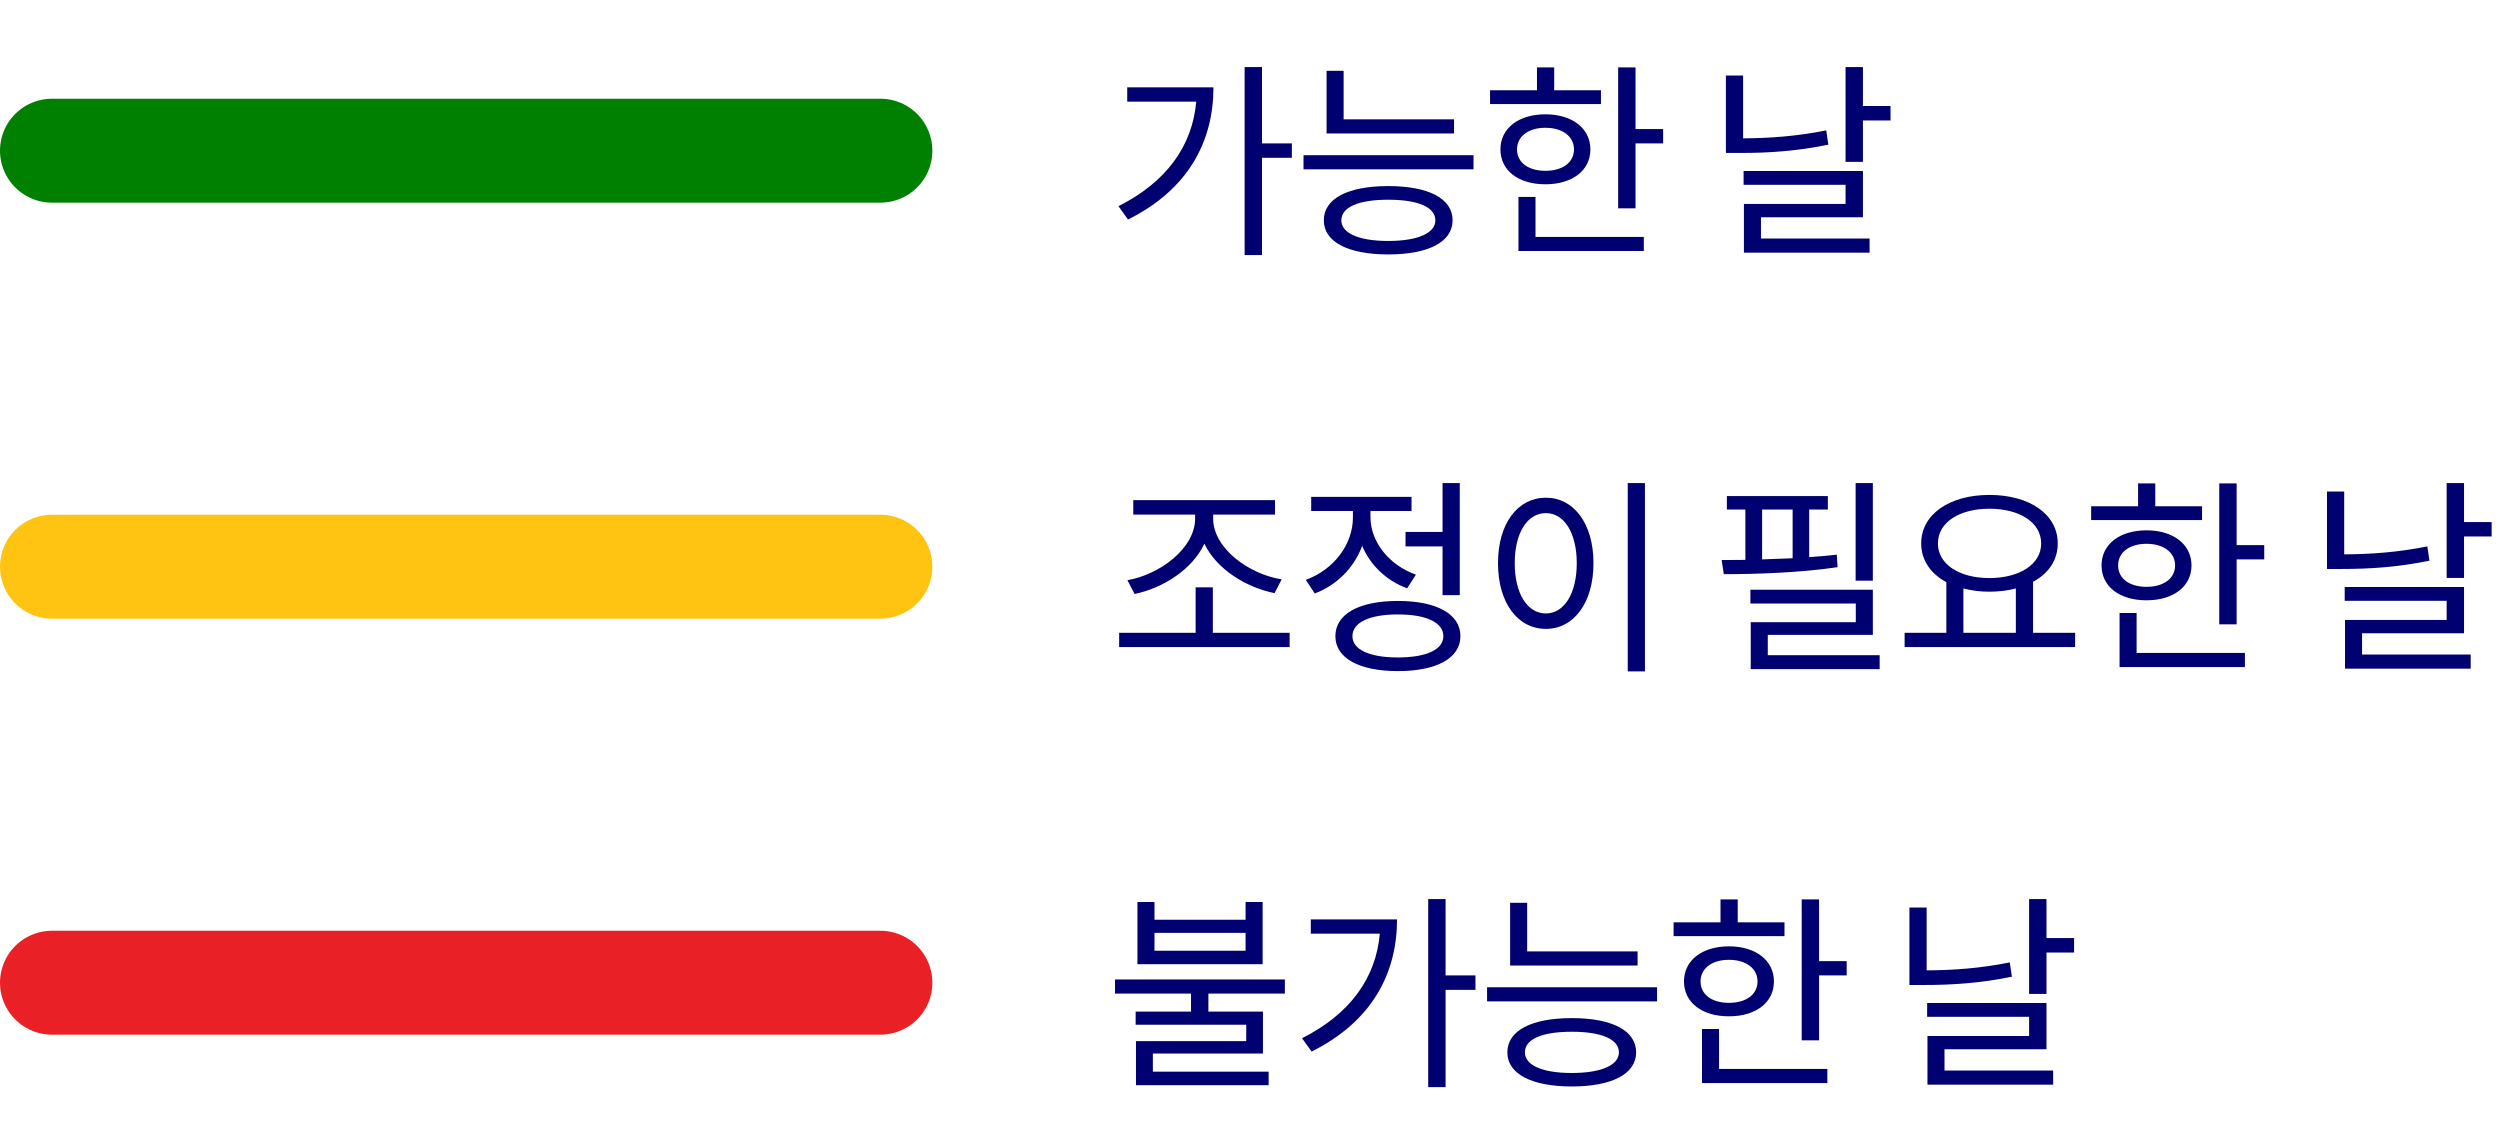
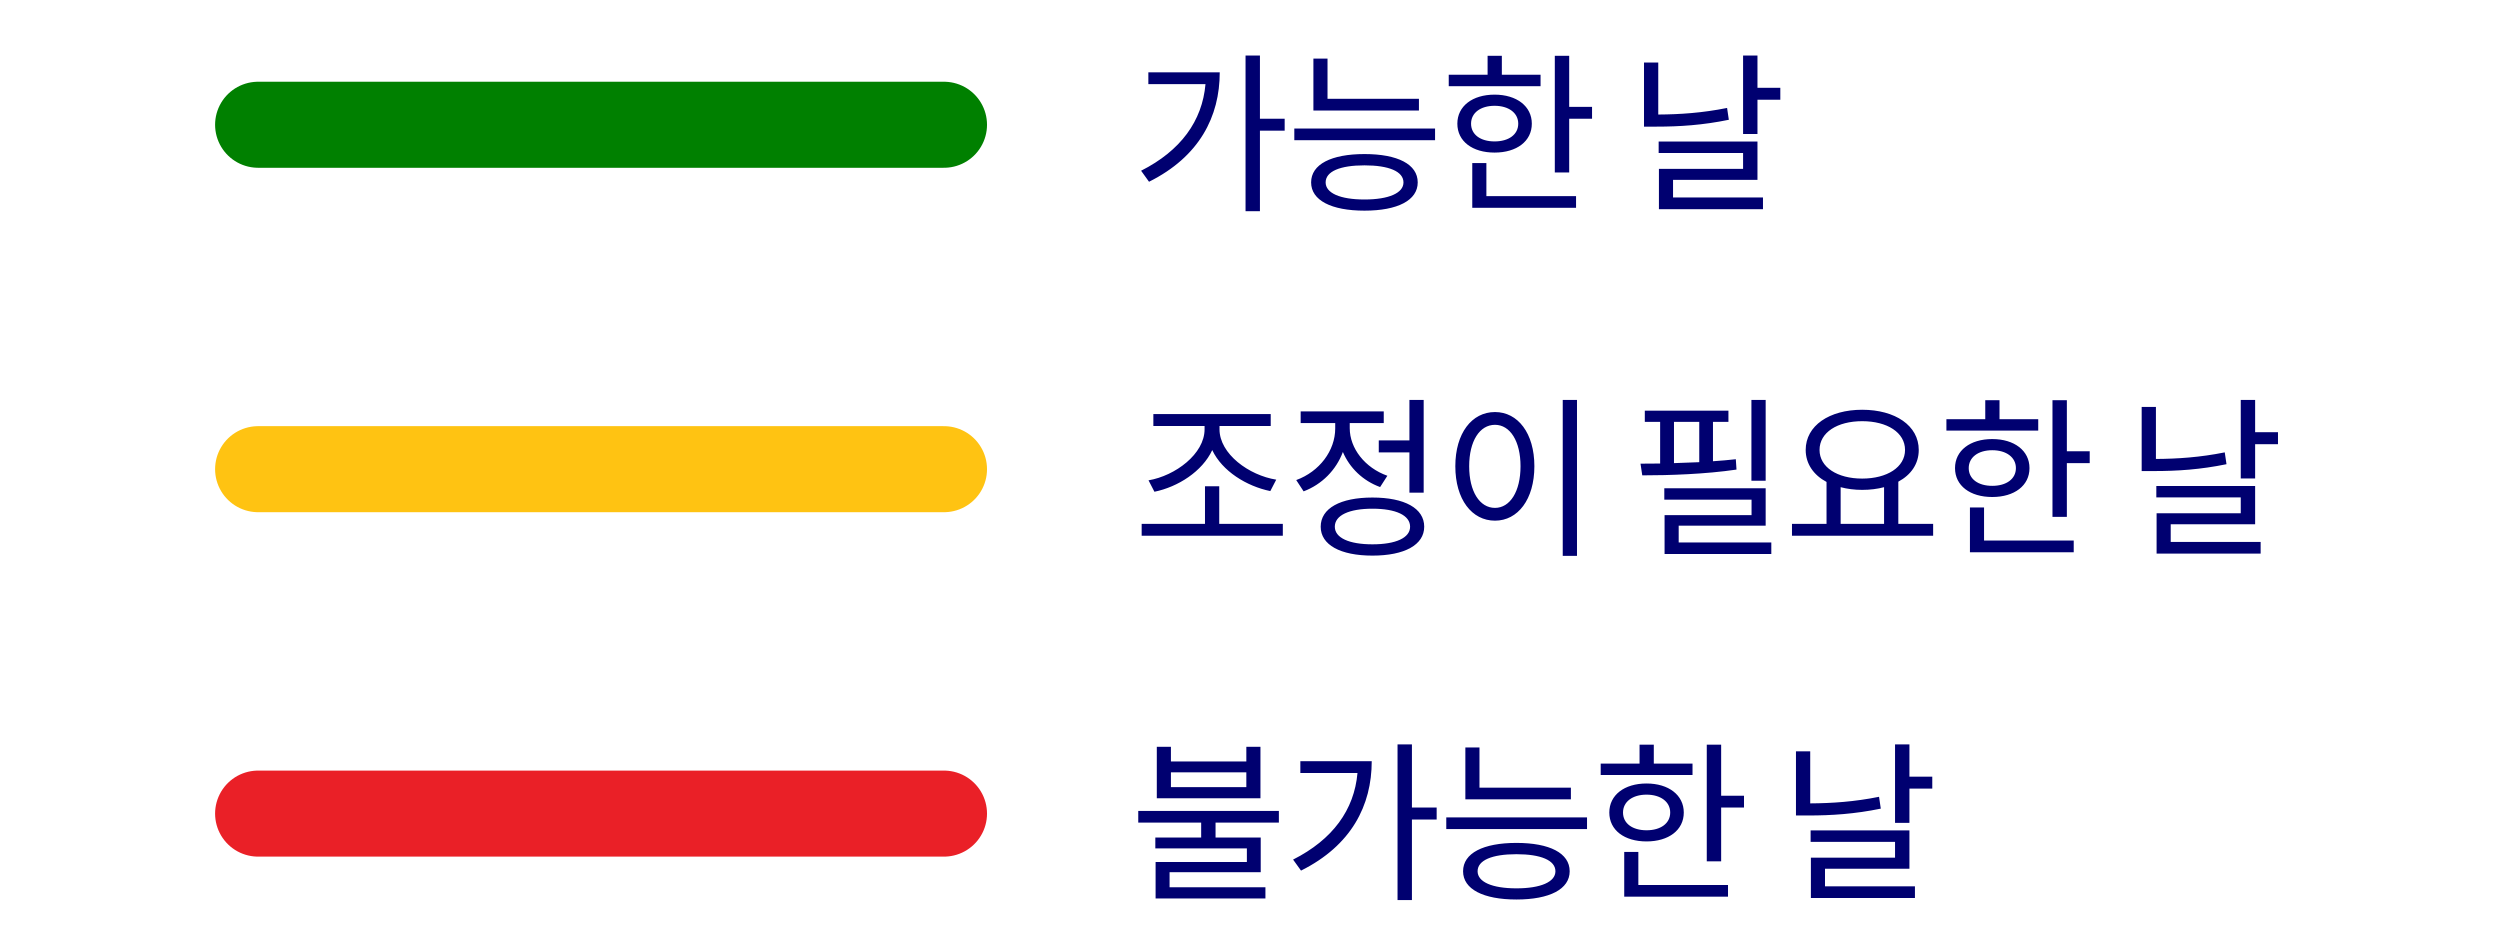
- <svg xmlns="http://www.w3.org/2000/svg" width="240.574" height="109.065" viewBox="0 0 240.574 109.065">
+ <svg xmlns="http://www.w3.org/2000/svg" width="290.574" height="109.065" viewBox="0 0 240.574 109.065">
  <defs>
    <style>
      .cls-1 {
        fill: #000070;
        font-size: 20px;
        font-family: NotoSansKR-Regular, Noto Sans KR;
        letter-spacing: -0.025em;
      }

      .cls-2, .cls-3, .cls-4 {
        fill: none;
        stroke-linecap: round;
        stroke-width: 10px;
      }

      .cls-2 {
        stroke: green;
      }

      .cls-3 {
        stroke: #ffc312;
      }

      .cls-4 {
        stroke: #ea2027;
      }
    </style>
  </defs>
-   <g id="그룹_527" data-name="그룹 527" transform="translate(-184.213 -591.617)">
-     <text id="가능한_날" data-name="가능한 날" class="cls-1" transform="translate(328.787 614.617)">
+   <g id="그룹_559" data-name="그룹 559" transform="translate(-12239 -246.935)">
+     <text id="가능한_날" data-name="가능한 날" class="cls-1" transform="translate(12383.574 269.935)">
      <tspan x="-38.04" y="0">가능한 날</tspan>
    </text>
-     <text id="조정이_필요한_날" data-name="조정이 필요한 날" class="cls-1" transform="translate(357.787 654.65)">
+     <text id="조정이_필요한_날" data-name="조정이 필요한 날" class="cls-1" transform="translate(12412.574 309.967)">
      <tspan x="-66.88" y="0">조정이 필요한 날</tspan>
    </text>
-     <text id="불가능한_날" data-name="불가능한 날" class="cls-1" transform="translate(337.5 694.683)">
+     <text id="불가능한_날" data-name="불가능한 날" class="cls-1" transform="translate(12392.287 350)">
      <tspan x="-46.99" y="0">불가능한 날</tspan>
    </text>
-     <line id="선_99" data-name="선 99" class="cls-2" x2="79.72" transform="translate(189.213 606.117)" />
-     <line id="선_100" data-name="선 100" class="cls-3" x2="79.72" transform="translate(189.213 646.15)" />
-     <line id="선_101" data-name="선 101" class="cls-4" x2="79.72" transform="translate(189.213 686.183)" />
+     <line id="선_99" data-name="선 99" class="cls-2" x2="79.72" transform="translate(12244 261.435)" />
+     <line id="선_100" data-name="선 100" class="cls-3" x2="79.72" transform="translate(12244 301.467)" />
+     <line id="선_101" data-name="선 101" class="cls-4" x2="79.72" transform="translate(12244 341.5)" />
  </g>
</svg>
